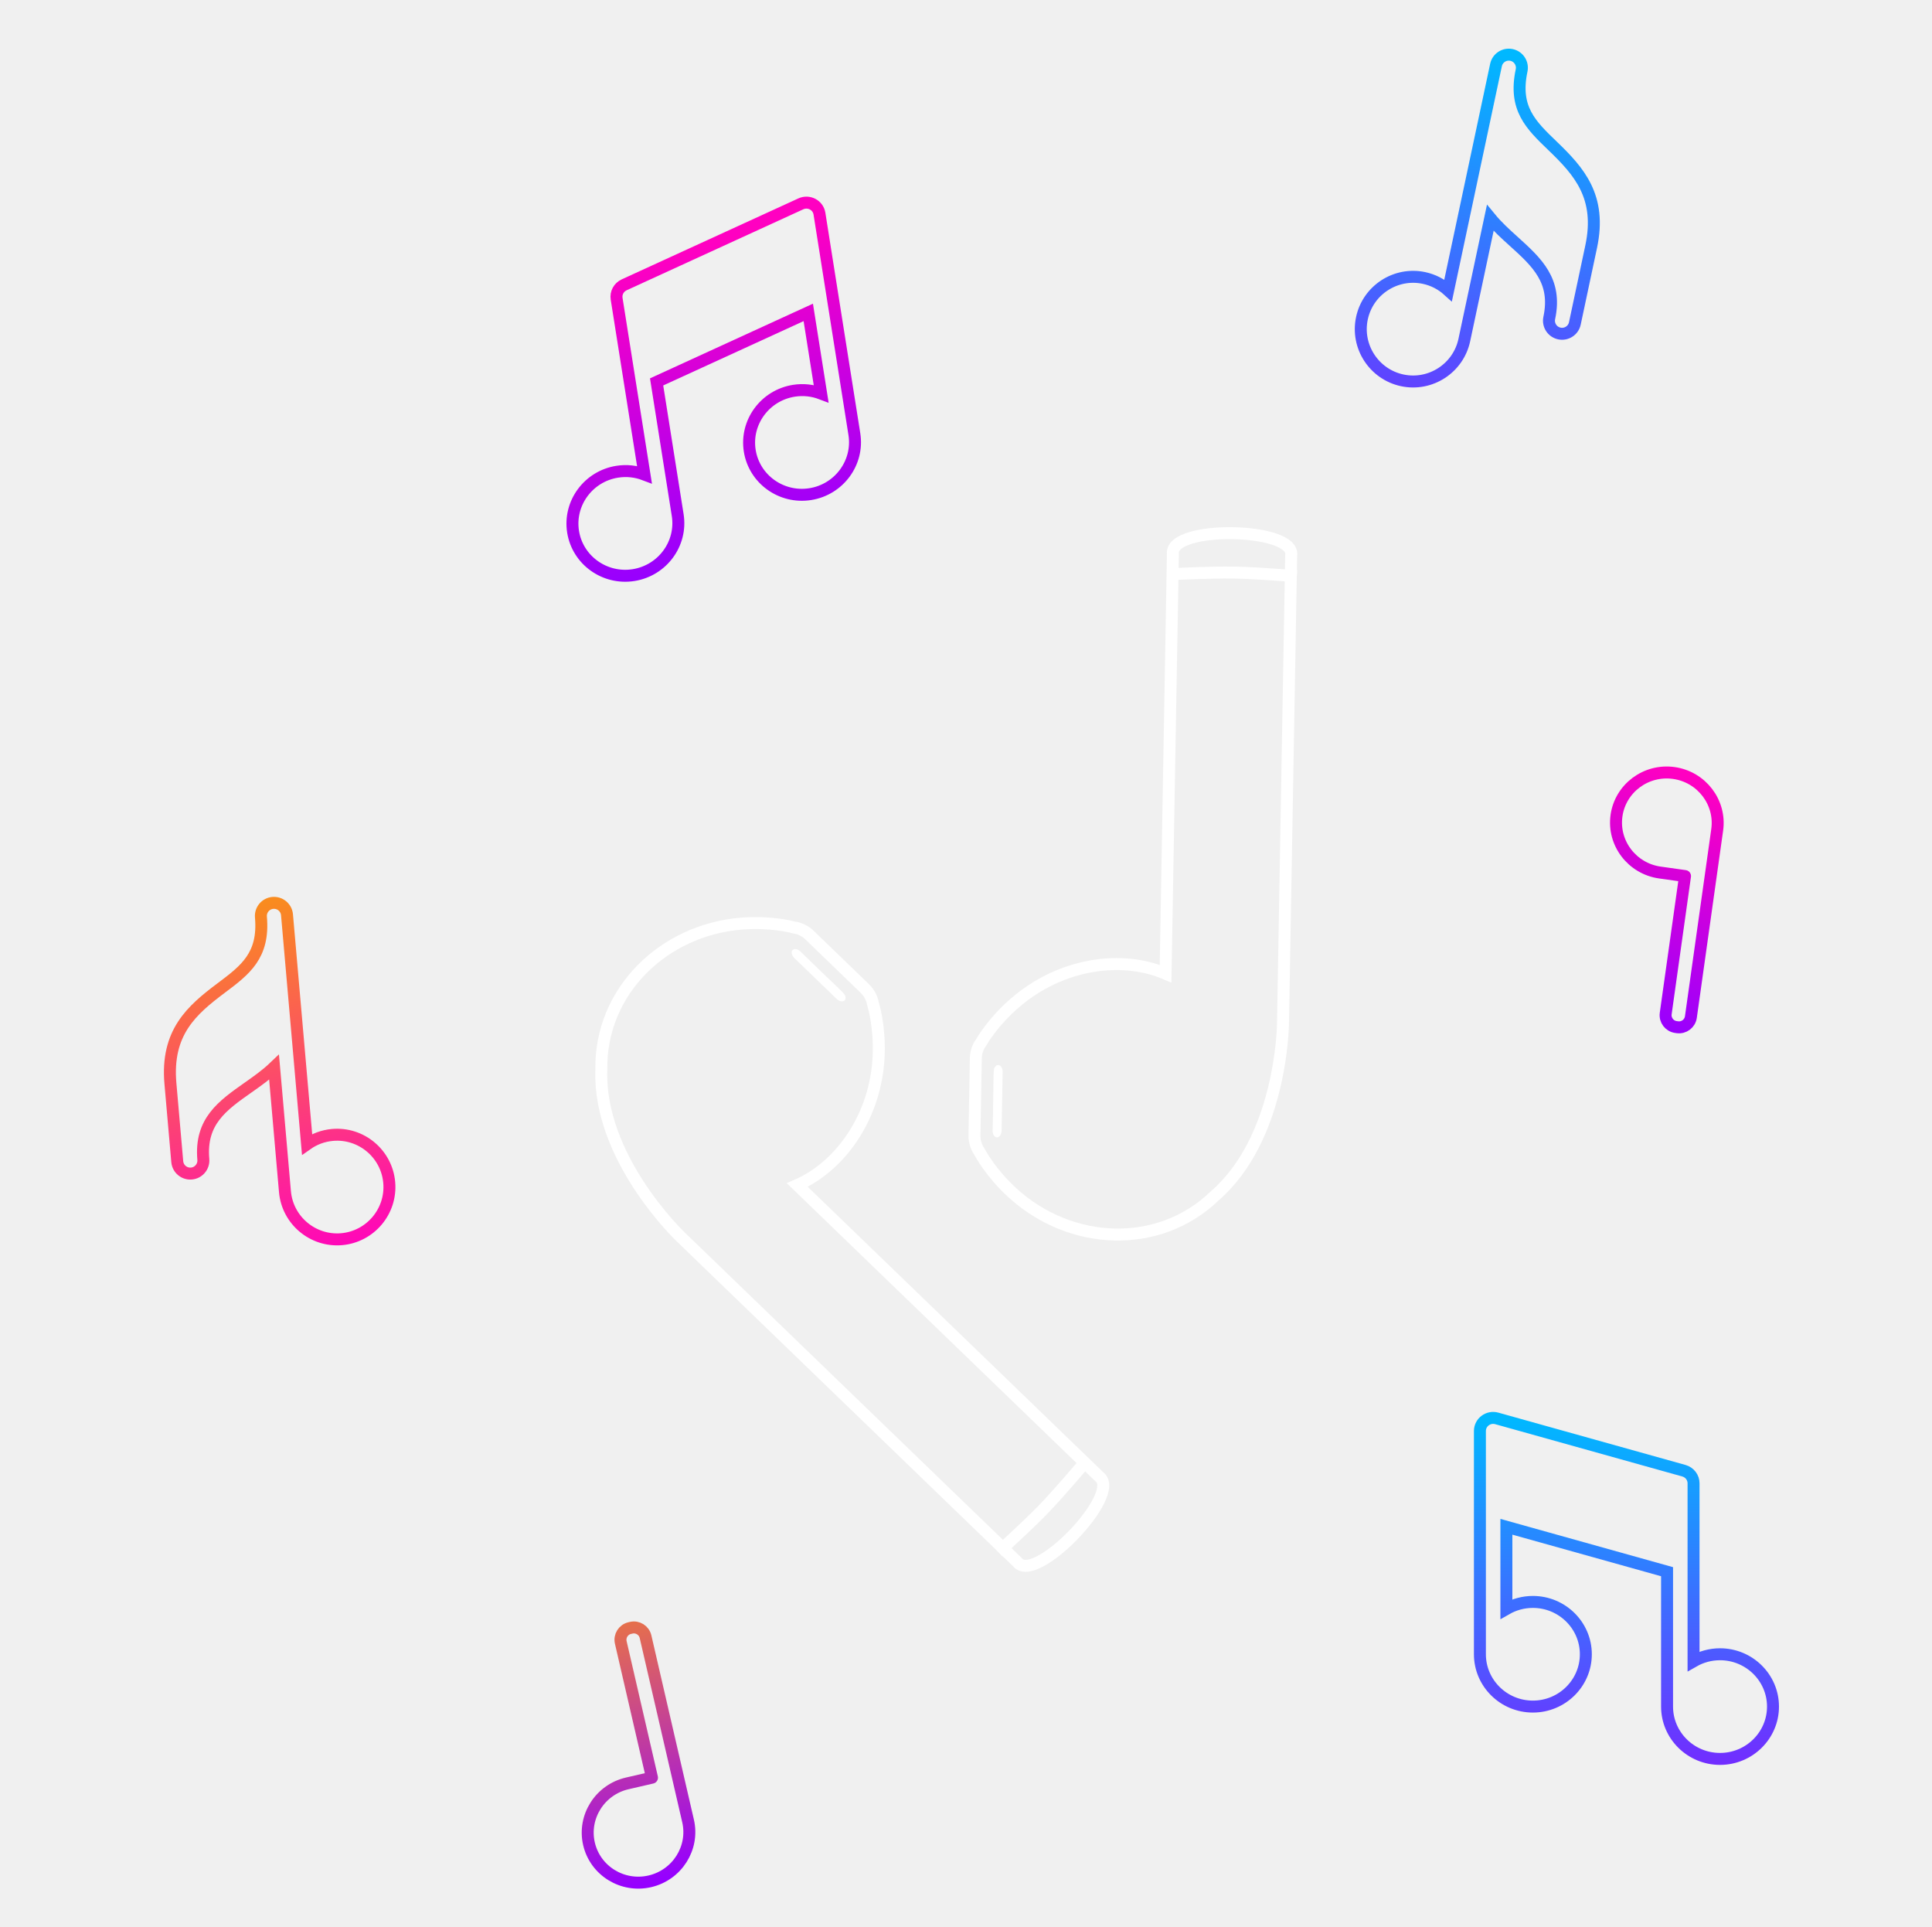
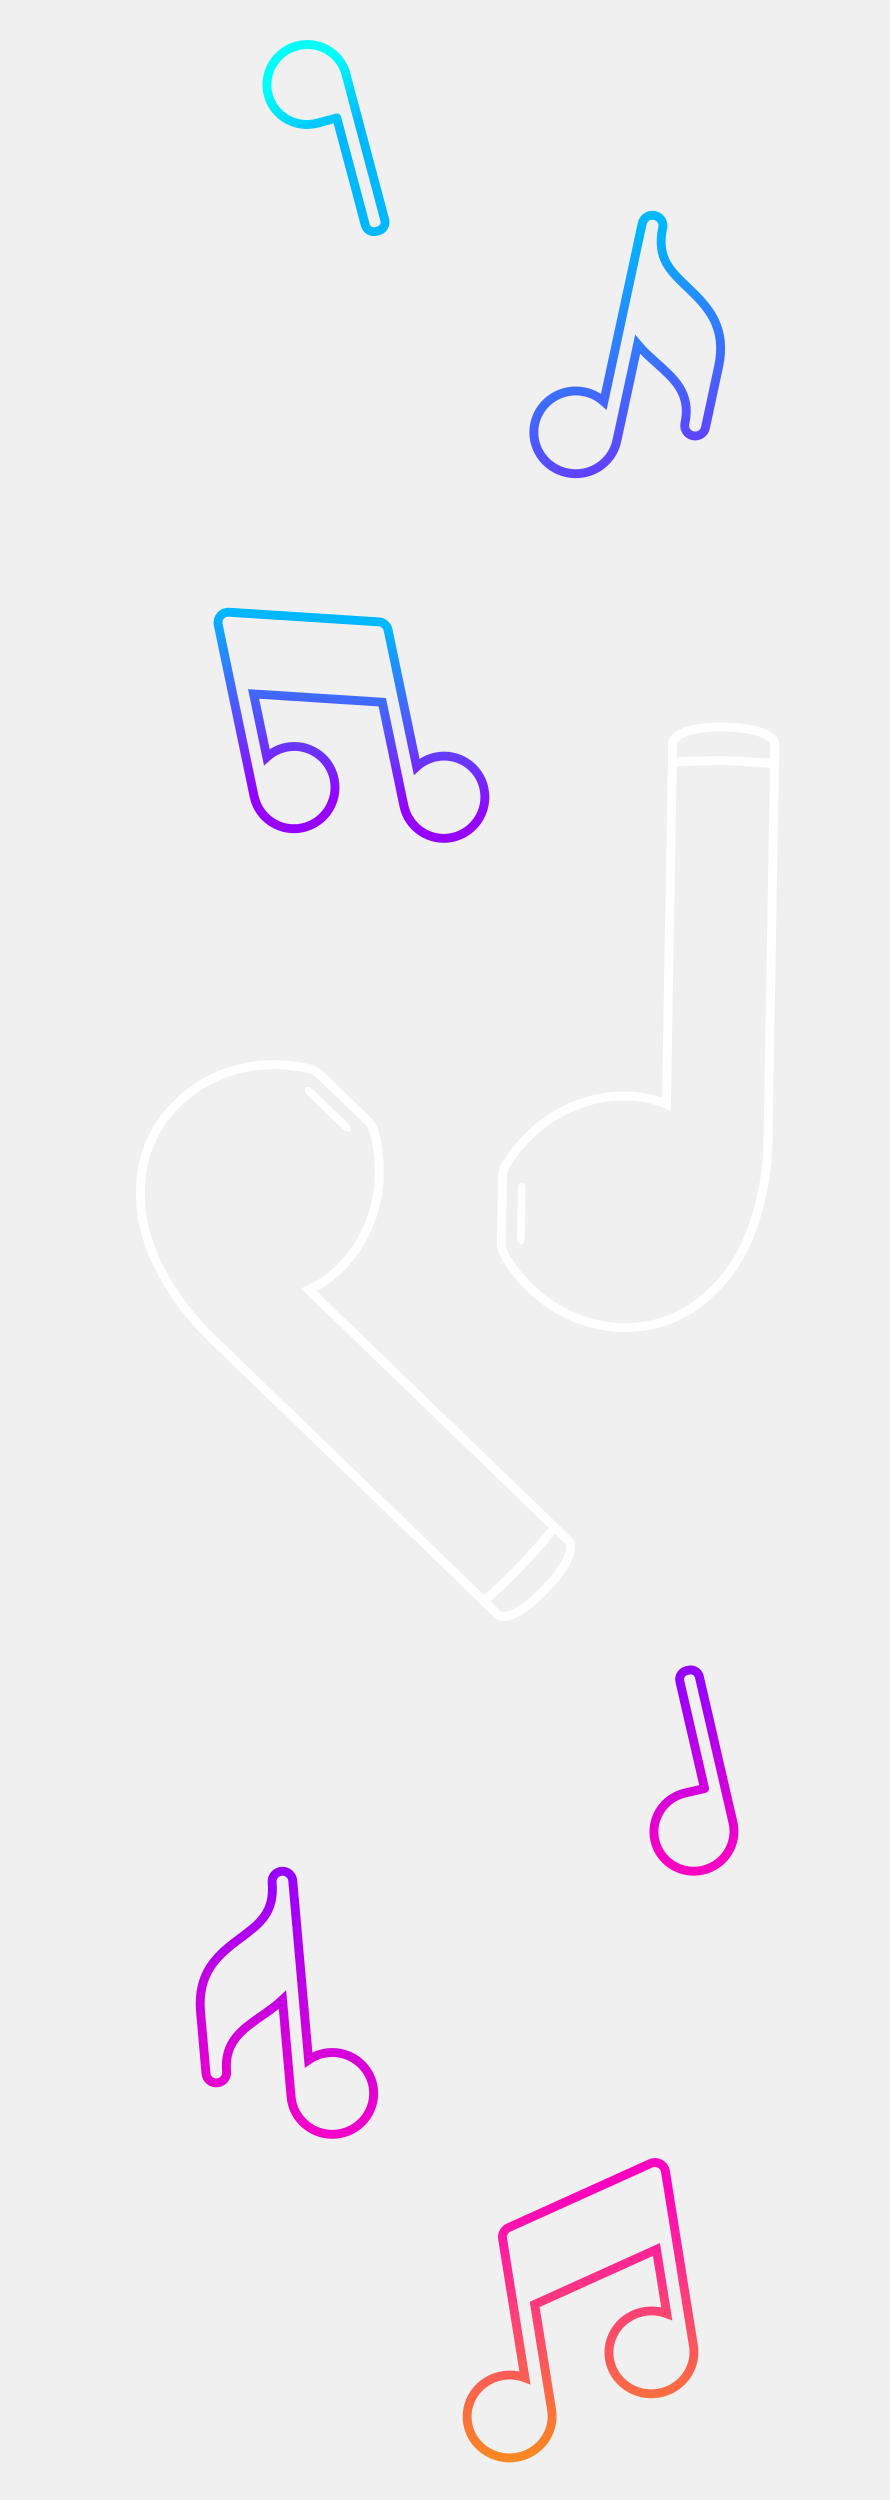
- <svg xmlns="http://www.w3.org/2000/svg" width="323px" height="322px" viewBox="0 0 323 322" version="1.1">
+ <svg xmlns="http://www.w3.org/2000/svg" width="200px" height="562px" viewBox="0 0 200 562" version="1.1">
  <defs>
-     <linearGradient x1="56.86%" y1="100%" x2="50%" y2="7.956%" id="linearGradient-1">
+     <linearGradient x1="55.476%" y1="100%" x2="50%" y2="7.956%" id="linearGradient-1">
+       <stop stop-color="#F98B1F" offset="0%" />
+       <stop stop-color="#FF00C1" offset="100%" />
+     </linearGradient>
+     <linearGradient x1="55.849%" y1="85.902%" x2="65.557%" y2="6.773%" id="linearGradient-2">
+       <stop stop-color="#9600FF" offset="0%" />
+       <stop stop-color="#00B8FF" offset="100%" />
+     </linearGradient>
+     <linearGradient x1="39.299%" y1="108.874%" x2="50%" y2="1.42108547e-12%" id="linearGradient-3">
+       <stop stop-color="#FF00C1" offset="0%" />
+       <stop stop-color="#9600FF" offset="100%" />
+     </linearGradient>
+     <linearGradient x1="45.272%" y1="7.046%" x2="71.574%" y2="141.729%" id="linearGradient-4">
+       <stop stop-color="#00B8FF" offset="0%" />
+       <stop stop-color="#9600FF" offset="100%" />
+       <stop stop-color="#9600FF" offset="100%" />
+       <stop stop-color="#9600FF" offset="100%" />
+     </linearGradient>
+     <linearGradient x1="63.445%" y1="45.904%" x2="50%" y2="6.358%" id="linearGradient-5">
+       <stop stop-color="#00B8FF" offset="0%" />
+       <stop stop-color="#00FFF9" offset="100%" />
+     </linearGradient>
+     <linearGradient x1="82.582%" y1="7.063%" x2="82.582%" y2="100%" id="linearGradient-6">
      <stop stop-color="#9600FF" offset="0%" />
      <stop stop-color="#FF00C1" offset="100%" />
    </linearGradient>
-     <linearGradient x1="63.036%" y1="134.433%" x2="63.036%" y2="0%" id="linearGradient-2">
-       <stop stop-color="#9600FF" offset="0%" />
-       <stop stop-color="#00B8FF" offset="100%" />
-     </linearGradient>
-     <linearGradient x1="40.722%" y1="108.874%" x2="50%" y2="7.10542736e-13%" id="linearGradient-3">
-       <stop stop-color="#FF00C1" offset="0%" />
-       <stop stop-color="#F98B1F" offset="100%" />
-     </linearGradient>
-     <linearGradient x1="50%" y1="0%" x2="57.926%" y2="156.523%" id="linearGradient-4">
-       <stop stop-color="#00B8FF" offset="0%" />
-       <stop stop-color="#9600FF" offset="100%" />
-       <stop stop-color="#9600FF" offset="100%" />
-     </linearGradient>
-     <linearGradient x1="46.687%" y1="100%" x2="58.192%" y2="0%" id="linearGradient-5">
-       <stop stop-color="#9600FF" offset="0%" />
-       <stop stop-color="#FF00C1" offset="100%" />
-     </linearGradient>
-     <linearGradient x1="50%" y1="-27.43%" x2="50%" y2="100%" id="linearGradient-6">
-       <stop stop-color="#F98B1F" offset="0%" />
-       <stop stop-color="#9600FF" offset="100%" />
-     </linearGradient>
  </defs>
  <g id="music" stroke="none" stroke-width="1" fill="none" fill-rule="evenodd">
-     <path d="M138.601,37.115 L107.311,45.862 C106.358,46.128 105.7,46.987 105.7,47.966 C105.7,49.015 105.7,76.207 105.7,77.715 C104.397,76.968 102.885,76.538 101.273,76.538 C96.39,76.538 92.417,80.462 92.417,85.285 C92.417,90.108 96.39,94.031 101.273,94.031 C106.156,94.031 110.128,90.108 110.128,85.285 L110.128,62.739 L136.99,55.23 L136.99,68.968 C135.686,68.221 134.174,67.791 132.562,67.791 C127.679,67.791 123.707,71.715 123.707,76.538 C123.707,81.361 127.679,85.285 132.562,85.285 C137.445,85.285 141.417,81.361 141.417,76.538 C141.417,74.915 141.417,40.854 141.417,39.219 C141.417,37.769 140.012,36.721 138.601,37.115 Z" id="Path" stroke="url(#linearGradient-1)" stroke-width="2" fill-rule="nonzero" transform="translate(116.9173, 65.53132) rotate(-9) translate(-116.9173, -65.53132) " />
-     <path d="M293.601,237.084 L262.311,245.83 C261.358,246.097 260.7,246.956 260.7,247.934 C260.7,248.984 260.7,276.176 260.7,277.683 C259.397,276.937 257.885,276.507 256.273,276.507 C251.39,276.507 247.417,280.43 247.417,285.253 C247.417,290.076 251.39,294 256.273,294 C261.156,294 265.128,290.076 265.128,285.253 L265.128,262.708 L291.99,255.199 L291.99,268.937 C290.686,268.19 289.174,267.76 287.562,267.76 C282.679,267.76 278.707,271.684 278.707,276.507 C278.707,281.33 282.679,285.253 287.562,285.253 C292.445,285.253 296.417,281.33 296.417,276.507 C296.417,274.883 296.417,240.823 296.417,239.188 C296.417,237.737 295.012,236.69 293.601,237.084 Z" id="Path" stroke="url(#linearGradient-2)" stroke-width="2" fill-rule="nonzero" transform="translate(271.9173, 265.5) scale(-1, 1) translate(-271.9173, -265.5) " />
-     <path d="M53.601,164.44 C49.308,161.772 45.917,159.665 45.917,153.187 C45.917,151.979 44.938,151 43.73,151 C42.522,151 41.542,151.979 41.542,153.187 C41.542,167.473 41.542,176.947 41.542,191.683 C40.254,190.936 38.761,190.506 37.167,190.506 C32.343,190.506 28.417,194.43 28.417,199.253 C28.417,204.076 32.343,208 37.167,208 C41.992,208 45.917,204.076 45.917,199.253 C45.917,199.09 45.917,178.39 45.917,178.39 C47.348,179.535 48.966,180.474 50.509,181.369 C55.088,184.025 59.042,186.318 59.042,192.693 C59.042,193.901 60.022,194.88 61.23,194.88 C62.438,194.88 63.417,193.901 63.417,192.693 L63.417,179.573 C63.417,171.031 58.814,167.681 53.601,164.44 Z" id="Path" stroke="url(#linearGradient-3)" stroke-width="2" fill-rule="nonzero" transform="translate(45.91735, 179.5) scale(-1, 1) rotate(5) translate(-45.91735, -179.5) " />
-     <path d="M256.601,22.456 C252.308,19.788 248.917,17.68 248.917,11.202 C248.917,9.995 247.938,9.016 246.73,9.016 C245.522,9.016 244.542,9.995 244.542,11.202 C244.542,25.489 244.542,34.963 244.542,49.699 C243.254,48.952 241.761,48.522 240.167,48.522 C235.343,48.522 231.417,52.446 231.417,57.269 C231.417,62.092 235.343,66.016 240.167,66.016 C244.992,66.016 248.917,62.092 248.917,57.269 C248.917,57.106 248.917,36.405 248.917,36.405 C250.348,37.551 251.966,38.49 253.509,39.385 C258.088,42.04 262.042,44.334 262.042,50.709 C262.042,51.916 263.022,52.895 264.23,52.895 C265.438,52.895 266.417,51.916 266.417,50.709 L266.417,37.589 C266.417,29.047 261.814,25.697 256.601,22.456 Z" id="Path" stroke="url(#linearGradient-4)" stroke-width="2" fill-rule="nonzero" transform="translate(248.9173, 37.51566) rotate(12) translate(-248.9173, -37.51566) " />
-     <path d="M276.917,145.8 L281.167,145.8 L281.167,169 C281.167,170.105 282.063,171 283.167,171 L283.417,171 C284.522,171 285.417,170.105 285.417,169 L285.417,137.4 L285.417,137.4 C285.417,132.767 281.605,129 276.917,129 C272.23,129 268.417,132.767 268.417,137.4 C268.417,142.033 272.23,145.8 276.917,145.8 Z" id="Path" stroke="url(#linearGradient-5)" stroke-width="2" stroke-linejoin="round" fill-rule="nonzero" transform="translate(276.9173, 150) rotate(8) translate(-276.9173, -150) " />
-     <path d="M103.917,315 C108.605,315 112.417,311.233 112.417,306.6 L112.417,275 C112.417,273.895 111.522,273 110.417,273 L110.167,273 C109.063,273 108.167,273.895 108.167,275 L108.167,298.2 L108.167,298.2 L103.917,298.2 C99.23,298.2 95.417,301.967 95.417,306.6 C95.417,311.233 99.23,315 103.917,315 Z" id="Path" stroke="url(#linearGradient-6)" stroke-width="2" stroke-linejoin="round" fill-rule="nonzero" transform="translate(103.9173, 294) rotate(-13) translate(-103.9173, -294) " />
-     <g id="Group" transform="translate(159.9173, 166.0157) rotate(-73) translate(-159.9173, -166.0157) translate(69.41735, 101.0157)">
-       <g id="sound-2" transform="translate(50, 65) rotate(27) translate(-50, -65) translate(24, 6)">
-         <g id="sound">
-           <path d="M51.135,13.461 C50.949,13.121 49.151,9.925 45.548,6.728 C35.656,-2.051 20.86,-2.446 11.648,6.768 C0.785,16.532 0.75,34.991 0.754,35.765 L0.754,87.334 C0.754,87.926 0.754,96.81 0.754,113.987 C-5.69988501e-13,118.756 21.101,118.756 20.529,113.952 L20.529,43.739 C27.797,46.717 37.912,45.264 45.548,38.487 C49.15,35.291 50.948,32.096 51.135,31.755 C51.678,30.993 52,30.061 52,29.055 L52,16.16 C52,15.154 51.678,14.223 51.135,13.461 Z" id="Path" stroke="#FFFFFF" stroke-width="2" fill-rule="nonzero" />
-           <path d="M0.754,110.599 C4.94,110.851 8.081,110.978 10.174,110.978 C12.267,110.978 15.407,110.851 19.594,110.599" id="Line" stroke="#FFFFFF" stroke-width="2" stroke-linecap="square" />
-           <path d="M48.688,27.755 C48.671,27.775 48.647,27.8 48.621,27.823 C48.601,27.841 48.588,27.854 48.545,27.884 C48.533,27.892 48.507,27.913 48.446,27.94 C48.437,27.945 48.388,27.963 48.364,27.969 C48.349,27.973 48.311,27.981 48.278,27.985 C48.25,27.987 48.23,27.988 48.191,27.986 C48.154,27.983 48.17,27.986 48.132,27.978 C48.099,27.972 48.072,27.966 48.023,27.946 C47.708,27.809 47.478,27.354 47.478,26.825 L47.478,17.048 C47.478,16.305 47.921,15.73 48.419,15.922 C48.747,16.048 48.977,16.486 48.977,16.983 C48.916,27.391 49.155,27.217 48.688,27.755 Z" id="Path" fill="#FFFFFF" fill-rule="nonzero" />
-         </g>
+     <path d="M146.223,486.353 L114.339,500.762 C113.368,501.201 112.811,502.215 112.976,503.243 C113.154,504.347 117.746,532.942 118,534.527 C116.484,533.959 114.8,533.759 113.081,534.027 C107.874,534.84 104.301,539.628 105.116,544.7 C105.93,549.772 110.828,553.236 116.035,552.423 C121.241,551.61 124.814,546.822 124,541.75 L120.192,518.042 L147.565,505.671 L149.885,520.118 C148.369,519.55 146.684,519.349 144.965,519.618 C139.759,520.431 136.186,525.219 137,530.291 C137.815,535.362 142.713,538.827 147.919,538.014 C153.126,537.2 156.699,532.413 155.884,527.341 C155.61,525.634 149.858,489.816 149.582,488.097 C149.337,486.571 147.661,485.704 146.223,486.353 Z" id="Path" stroke="url(#linearGradient-1)" stroke-width="2" fill-rule="nonzero" />
+     <path d="M51.458,137.629 L85.149,139.795 C86.175,139.861 87.029,140.605 87.24,141.616 C87.467,142.701 93.341,170.807 93.667,172.366 C94.831,171.307 96.274,170.531 97.913,170.177 C102.876,169.104 107.761,172.287 108.803,177.272 C109.845,182.257 106.655,187.185 101.692,188.258 C96.729,189.331 91.844,186.148 90.802,181.163 L85.932,157.859 L57.009,155.999 L59.977,170.199 C61.14,169.141 62.584,168.364 64.223,168.01 C69.185,166.937 74.071,170.12 75.112,175.105 C76.154,180.09 72.965,185.019 68.002,186.092 C63.039,187.165 58.154,183.982 57.112,178.997 C56.761,177.319 49.403,142.112 49.05,140.423 C48.737,138.923 49.939,137.531 51.458,137.629 Z" id="Path" stroke="url(#linearGradient-2)" stroke-width="2" fill-rule="nonzero" />
+     <path d="M54.08,435.645 C58.378,432.457 61.772,429.938 61.172,423.154 C61.06,421.889 62.006,420.774 63.285,420.663 C64.564,420.552 65.691,421.488 65.803,422.753 C67.126,437.716 68.004,447.639 69.369,463.073 C70.663,462.172 72.205,461.585 73.891,461.439 C78.999,460.997 83.518,464.747 83.964,469.799 C84.411,474.85 80.619,479.319 75.511,479.762 C70.404,480.204 65.885,476.454 65.438,471.402 C65.423,471.231 63.506,449.55 63.506,449.55 C62.097,450.881 60.472,452.013 58.921,453.092 C54.32,456.293 50.346,459.057 50.936,465.734 C51.048,466.999 50.102,468.114 48.823,468.225 C47.544,468.336 46.417,467.4 46.305,466.135 L45.09,452.393 C44.299,443.447 48.861,439.516 54.08,435.645 Z" id="Path" stroke="url(#linearGradient-3)" stroke-width="2" fill-rule="nonzero" />
+     <path d="M154.56,64.608 C150.632,60.883 147.53,57.94 148.982,51.201 C149.252,49.945 148.439,48.709 147.165,48.442 C145.892,48.175 144.639,48.977 144.369,50.234 C141.167,65.097 139.044,74.953 135.742,90.284 C134.551,89.222 133.072,88.444 131.393,88.092 C126.306,87.025 121.288,90.239 120.207,95.257 C119.126,100.275 122.385,105.225 127.472,106.292 C132.559,107.359 137.577,104.144 138.658,99.127 C138.694,98.957 143.333,77.421 143.333,77.421 C144.585,78.929 146.081,80.264 147.507,81.536 C151.739,85.312 155.395,88.572 153.966,95.204 C153.695,96.461 154.509,97.696 155.782,97.963 C157.056,98.23 158.308,97.428 158.579,96.172 L161.519,82.522 C163.433,73.636 159.331,69.132 154.56,64.608 Z" id="Path" stroke="url(#linearGradient-4)" stroke-width="2" fill-rule="nonzero" />
+     <path d="M71.34,27.676 L75.704,26.499 L82.12,50.602 C82.404,51.67 83.5,52.305 84.567,52.021 C84.57,52.02 84.572,52.019 84.574,52.019 L85.075,51.884 C86.139,51.597 86.771,50.503 86.487,49.438 L77.756,16.642 L77.756,16.642 C76.482,11.854 71.531,9.017 66.718,10.315 C61.905,11.613 59.027,16.562 60.302,21.349 C61.576,26.136 66.527,28.974 71.34,27.676 Z" id="Path" stroke="url(#linearGradient-5)" stroke-width="2" stroke-linejoin="round" fill-rule="nonzero" />
+     <path d="M158.002,420.419 C162.84,419.301 165.877,414.5 164.773,409.714 L157.216,376.949 C156.969,375.872 155.895,375.201 154.819,375.449 C154.818,375.449 154.818,375.449 154.818,375.45 L154.329,375.563 C153.253,375.813 152.582,376.886 152.83,377.963 L158.385,402.049 L158.385,402.049 L153.998,403.063 C149.16,404.181 146.123,408.982 147.227,413.768 C148.331,418.554 153.163,421.537 158.002,420.419 Z" id="Path" stroke="url(#linearGradient-6)" stroke-width="2" stroke-linejoin="round" fill-rule="nonzero" />
+     <g id="sound-2" transform="translate(86.70247, 297.4076) rotate(-46) translate(-86.70247, -297.4076) translate(56.20247, 229.4076)">
+       <g id="sound">
+         <path d="M59.395,15.503 C59.179,15.111 57.091,11.431 52.906,7.749 C41.415,-2.362 24.229,-2.817 13.53,7.794 C0.912,19.04 0.872,40.299 0.876,41.19 L0.876,100.582 C0.876,101.263 0.876,111.495 0.876,131.277 C-6.62137012e-13,136.77 24.51,136.77 23.846,131.236 L23.846,50.374 C32.288,53.803 44.036,52.13 52.906,44.325 C57.09,40.644 59.178,36.965 59.395,36.571 C60.027,35.694 60.4,34.621 60.4,33.462 L60.4,18.611 C60.4,17.453 60.027,16.38 59.395,15.503 Z" id="Path" stroke="#FFFFFF" stroke-width="2" fill-rule="nonzero" />
+         <path d="M0.875,127.376 C5.738,127.666 9.386,127.811 11.817,127.811 C14.249,127.811 17.896,127.666 22.759,127.376" id="Line" stroke="#FFFFFF" stroke-width="2" stroke-linecap="square" />
+         <path d="M56.553,31.965 C56.533,31.988 56.506,32.016 56.475,32.044 C56.452,32.065 56.437,32.079 56.386,32.114 C56.373,32.123 56.343,32.147 56.272,32.179 C56.261,32.184 56.204,32.205 56.176,32.212 C56.16,32.216 56.115,32.226 56.077,32.229 C56.044,32.233 56.021,32.234 55.976,32.231 C55.932,32.228 55.952,32.231 55.907,32.222 C55.869,32.215 55.837,32.208 55.781,32.185 C55.415,32.027 55.148,31.503 55.148,30.893 L55.148,19.634 C55.148,18.779 55.662,18.116 56.24,18.337 C56.621,18.483 56.889,18.986 56.889,19.559 C56.818,31.546 57.095,31.345 56.553,31.965 Z" id="Path" fill="#FFFFFF" fill-rule="nonzero" />
      </g>
-       <g id="sound-2" transform="translate(117, 88) rotate(254) translate(-117, -88) translate(91, 29)">
-         <g id="sound">
-           <path d="M51.135,13.461 C50.949,13.121 49.151,9.925 45.548,6.728 C35.656,-2.051 20.86,-2.446 11.648,6.768 C0.785,16.532 0.75,34.991 0.754,35.765 L0.754,87.334 C0.754,87.926 0.754,96.81 0.754,113.987 C-5.69988501e-13,118.756 21.101,118.756 20.529,113.952 L20.529,43.739 C27.797,46.717 37.912,45.264 45.548,38.487 C49.15,35.291 50.948,32.096 51.135,31.755 C51.678,30.993 52,30.061 52,29.055 L52,16.16 C52,15.154 51.678,14.223 51.135,13.461 Z" id="Path" stroke="#FFFFFF" stroke-width="2" fill-rule="nonzero" />
-           <path d="M0.754,110.599 C4.94,110.851 8.081,110.978 10.174,110.978 C12.267,110.978 15.407,110.851 19.594,110.599" id="Line" stroke="#FFFFFF" stroke-width="2" stroke-linecap="square" />
-           <path d="M48.688,27.755 C48.671,27.775 48.647,27.8 48.621,27.823 C48.601,27.841 48.588,27.854 48.545,27.884 C48.533,27.892 48.507,27.913 48.446,27.94 C48.437,27.945 48.388,27.963 48.364,27.969 C48.349,27.973 48.311,27.981 48.278,27.985 C48.25,27.987 48.23,27.988 48.191,27.986 C48.154,27.983 48.17,27.986 48.132,27.978 C48.099,27.972 48.072,27.966 48.023,27.946 C47.708,27.809 47.478,27.354 47.478,26.825 L47.478,17.048 C47.478,16.305 47.921,15.73 48.419,15.922 C48.747,16.048 48.977,16.486 48.977,16.983 C48.916,27.391 49.155,27.217 48.688,27.755 Z" id="Path" fill="#FFFFFF" fill-rule="nonzero" />
-         </g>
+     </g>
+     <g id="sound-2" transform="translate(143.4599, 230.4858) rotate(181) translate(-143.4599, -230.4858) translate(112.9599, 162.4858)">
+       <g id="sound">
+         <path d="M59.395,15.503 C59.179,15.111 57.091,11.431 52.906,7.749 C41.415,-2.362 24.229,-2.817 13.53,7.794 C0.912,19.04 0.872,40.299 0.876,41.19 L0.876,100.582 C0.876,101.263 0.876,111.495 0.876,131.277 C-6.6202599e-13,136.77 24.51,136.77 23.846,131.236 L23.846,50.374 C32.288,53.803 44.036,52.13 52.906,44.325 C57.09,40.644 59.178,36.965 59.395,36.571 C60.027,35.694 60.4,34.621 60.4,33.462 L60.4,18.611 C60.4,17.453 60.027,16.38 59.395,15.503 Z" id="Path" stroke="#FFFFFF" stroke-width="2" fill-rule="nonzero" />
+         <path d="M0.875,127.376 C5.738,127.666 9.386,127.811 11.817,127.811 C14.249,127.811 17.896,127.666 22.759,127.376" id="Line" stroke="#FFFFFF" stroke-width="2" stroke-linecap="square" />
+         <path d="M56.553,31.965 C56.533,31.988 56.506,32.016 56.475,32.044 C56.452,32.065 56.437,32.079 56.386,32.114 C56.373,32.123 56.343,32.147 56.272,32.179 C56.261,32.184 56.204,32.205 56.176,32.212 C56.16,32.216 56.115,32.226 56.077,32.229 C56.044,32.233 56.021,32.234 55.976,32.231 C55.932,32.228 55.952,32.231 55.907,32.222 C55.869,32.215 55.837,32.208 55.781,32.185 C55.415,32.027 55.148,31.503 55.148,30.893 L55.148,19.634 C55.148,18.779 55.662,18.116 56.24,18.337 C56.621,18.483 56.889,18.986 56.889,19.559 C56.818,31.546 57.095,31.345 56.553,31.965 Z" id="Path" fill="#FFFFFF" fill-rule="nonzero" />
      </g>
    </g>
  </g>
</svg>
